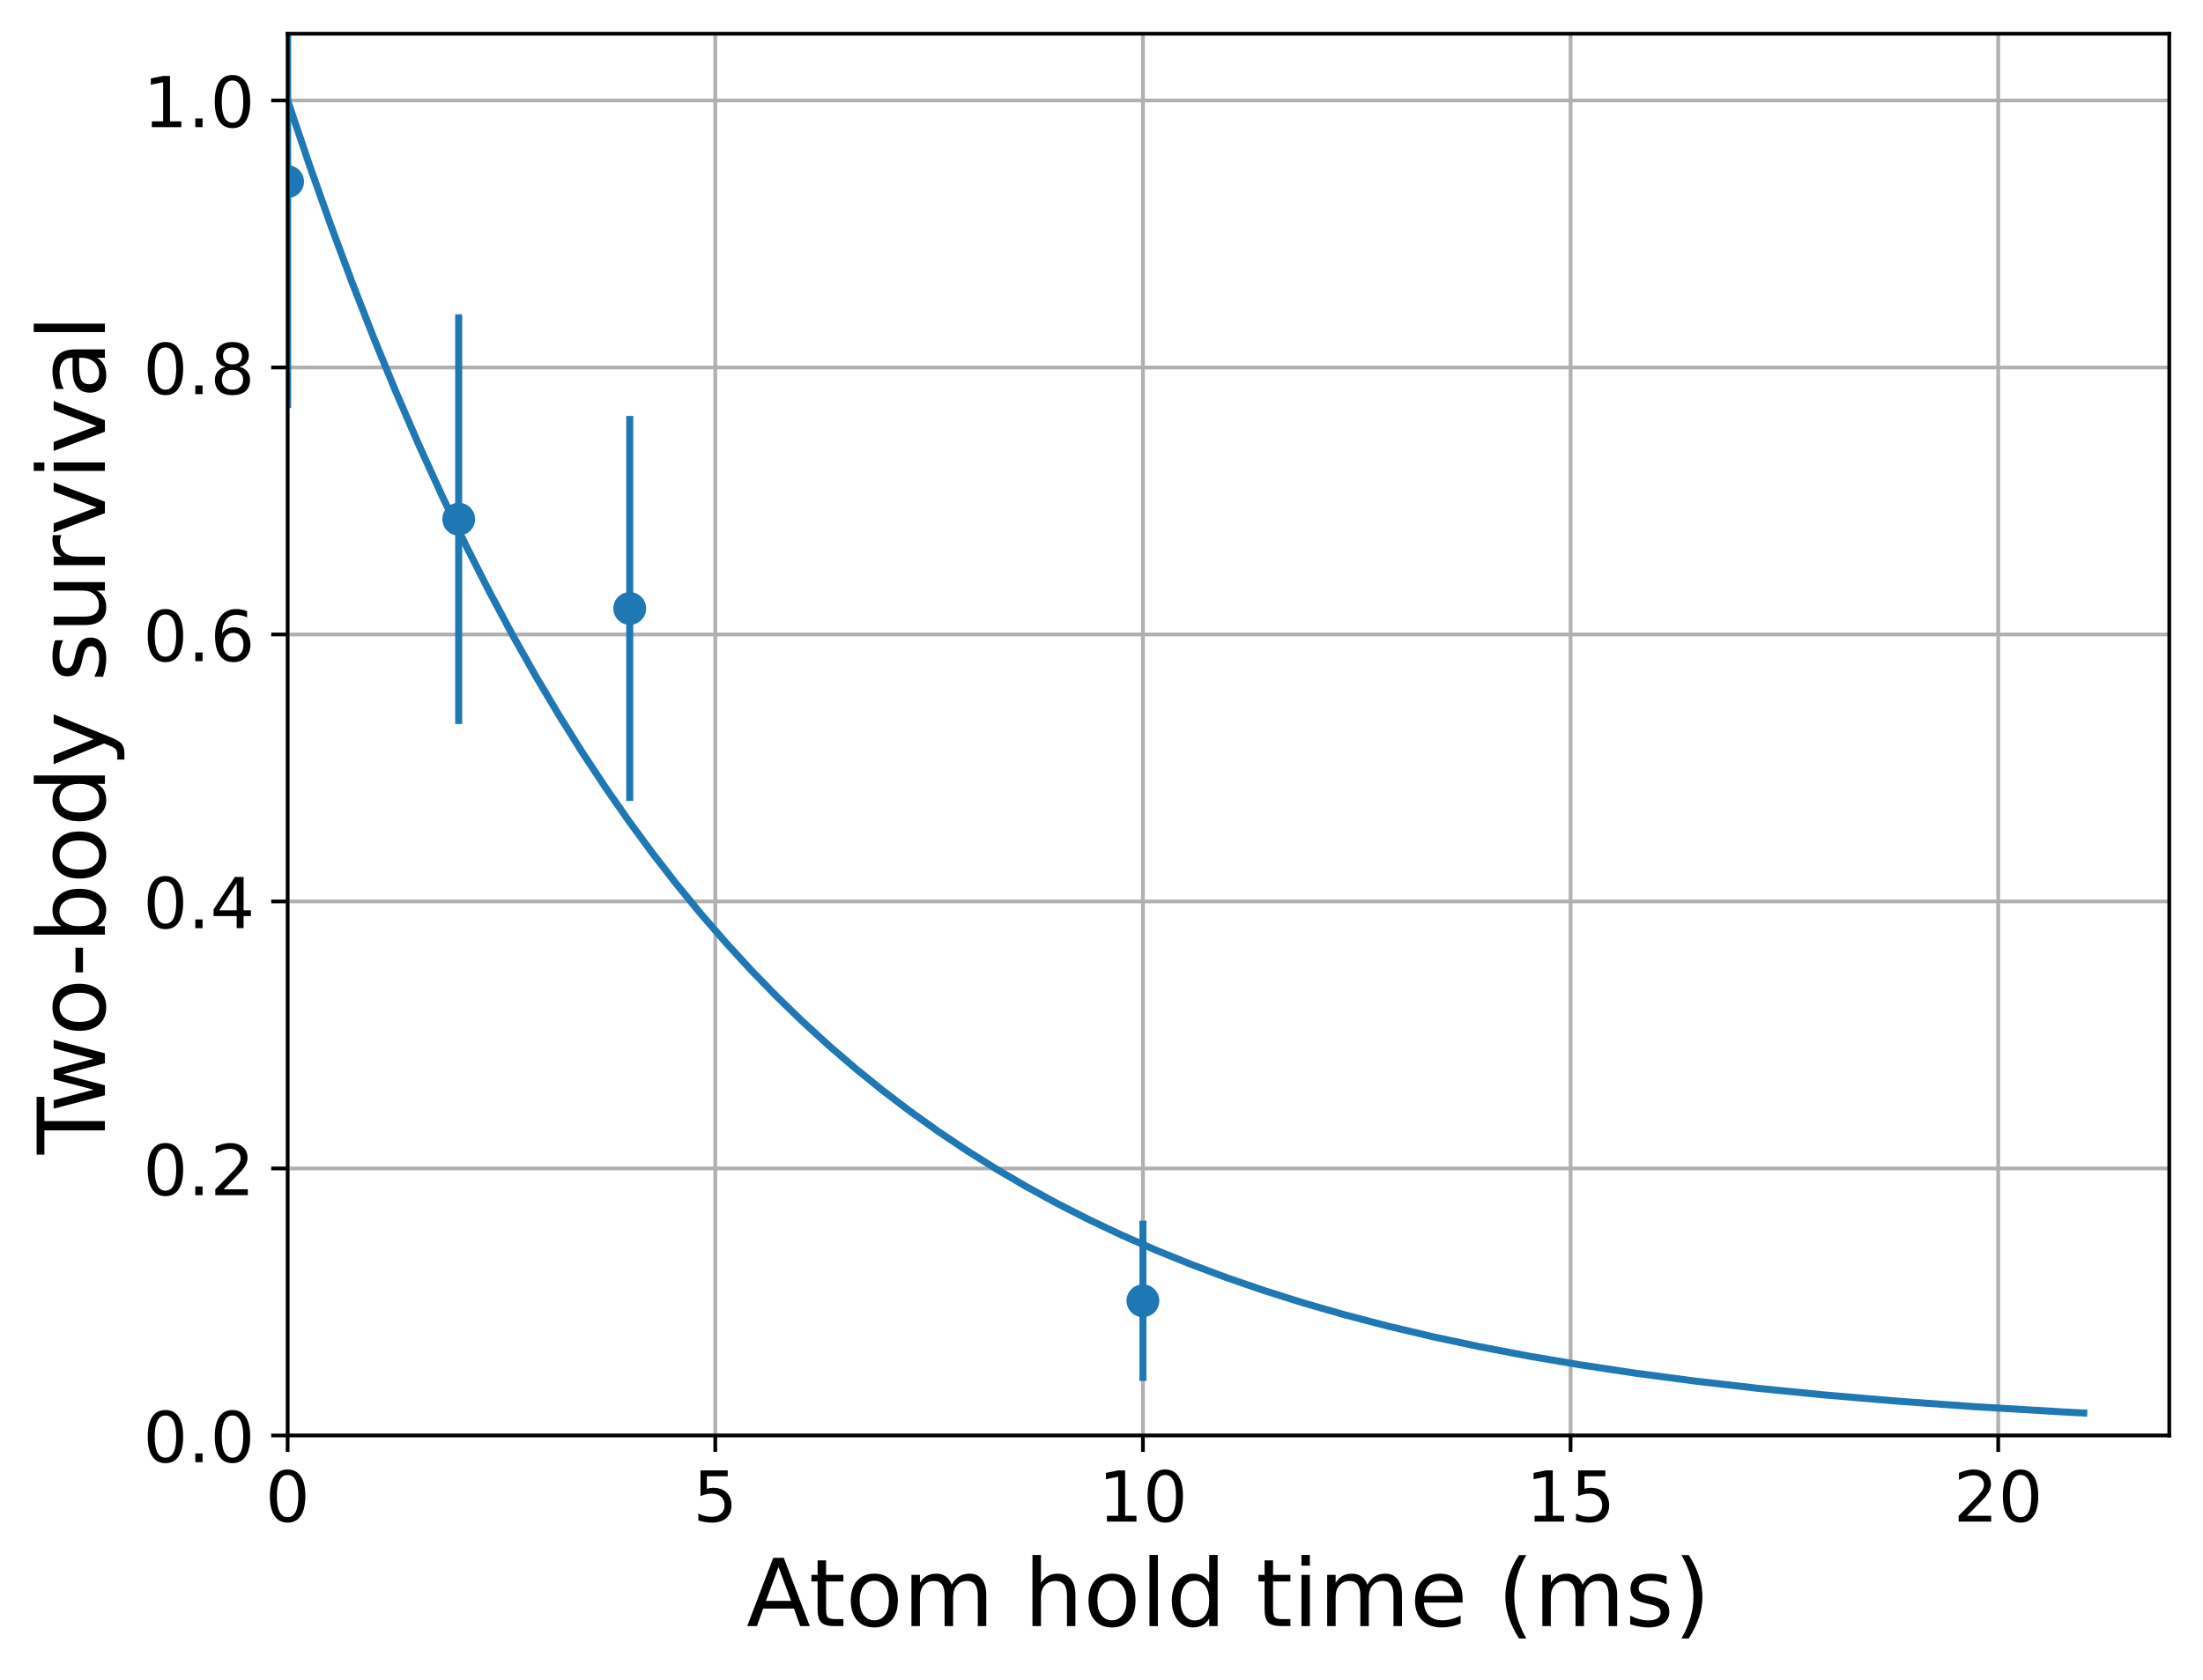
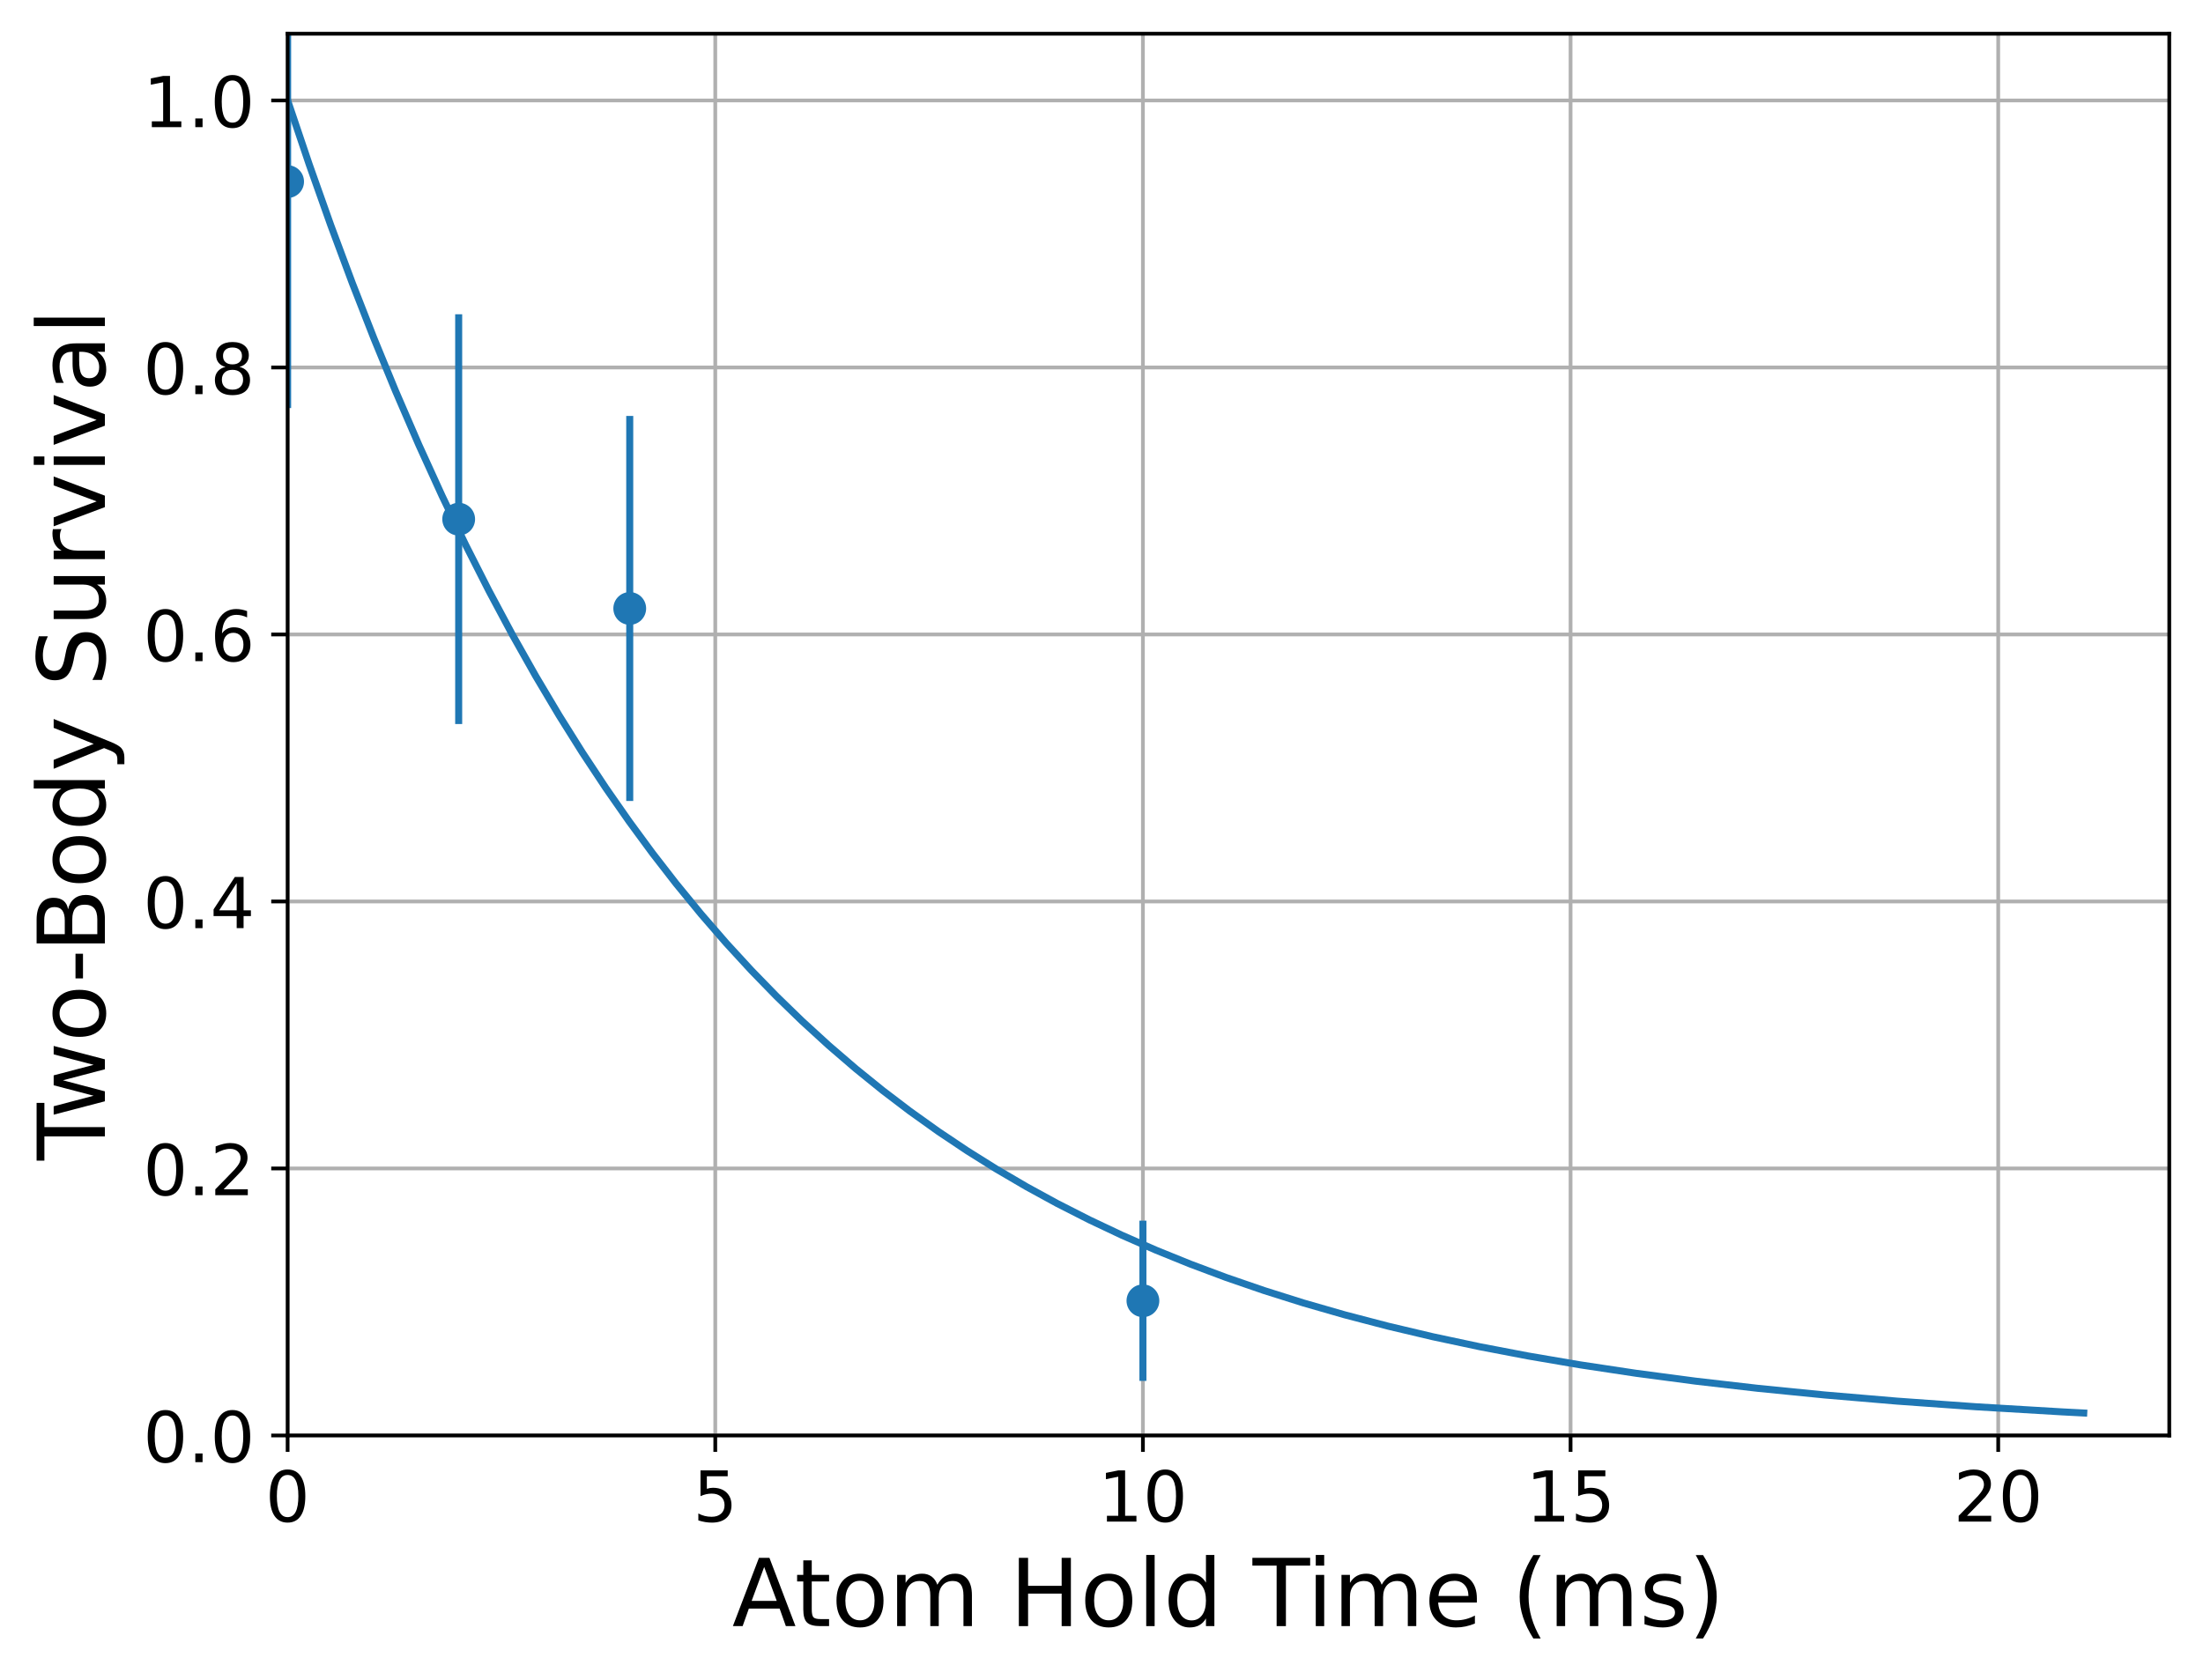
<svg xmlns="http://www.w3.org/2000/svg" xmlns:xlink="http://www.w3.org/1999/xlink" height="358.649pt" version="1.1" viewBox="0 0 470.371 358.649" width="470.371pt">
  <defs>
    <style type="text/css">*{stroke-linecap:butt;stroke-linejoin:round;}</style>
  </defs>
  <g id="figure_1">
    <g id="patch_1">
      <path d="M 0 358.649  L 470.371 358.649  L 470.371 0  L 0 0  z " style="fill:none;" />
    </g>
    <g id="axes_1">
      <g id="patch_2">
        <path d="M 61.411 306.576  L 463.171 306.576  L 463.171 7.2  L 61.411 7.2  z " style="fill:none;" />
      </g>
      <g id="matplotlib.axis_1">
        <g id="xtick_1">
          <g id="line2d_1">
            <path clip-path="url(#pc9671bac9c)" d="M 61.411 306.576  L 61.411 7.2  " style="fill:none;stroke:#b0b0b0;stroke-linecap:square;stroke-width:0.8;" />
          </g>
          <g id="line2d_2">
            <defs>
              <path d="M 0 0  L 0 3.5  " id="m005f0a59be" style="stroke:#000000;stroke-width:0.8;" />
            </defs>
            <g>
              <use style="stroke:#000000;stroke-width:0.8;" x="61.411" xlink:href="#m005f0a59be" y="306.576" />
            </g>
          </g>
          <g id="text_1">
            <g transform="translate(56.63906 324.9737)scale(0.15 -0.15)">
              <defs>
                <path d="M 31.781 66.406  Q 24.172 66.406 20.328 58.906  Q 16.5 51.422 16.5 36.375  Q 16.5 21.391 20.328 13.891  Q 24.172 6.391 31.781 6.391  Q 39.453 6.391 43.281 13.891  Q 47.125 21.391 47.125 36.375  Q 47.125 51.422 43.281 58.906  Q 39.453 66.406 31.781 66.406  z M 31.781 74.219  Q 44.047 74.219 50.516 64.516  Q 56.984 54.828 56.984 36.375  Q 56.984 17.969 50.516 8.266  Q 44.047 -1.422 31.781 -1.422  Q 19.531 -1.422 13.062 8.266  Q 6.594 17.969 6.594 36.375  Q 6.594 54.828 13.062 64.516  Q 19.531 74.219 31.781 74.219  z " id="DejaVuSans-48" />
              </defs>
              <use xlink:href="#DejaVuSans-48" />
            </g>
          </g>
        </g>
        <g id="xtick_2">
          <g id="line2d_3">
            <path clip-path="url(#pc9671bac9c)" d="M 152.72 306.576  L 152.72 7.2  " style="fill:none;stroke:#b0b0b0;stroke-linecap:square;stroke-width:0.8;" />
          </g>
          <g id="line2d_4">
            <g>
              <use style="stroke:#000000;stroke-width:0.8;" x="152.72" xlink:href="#m005f0a59be" y="306.576" />
            </g>
          </g>
          <g id="text_2">
            <g transform="translate(147.9482 324.9737)scale(0.15 -0.15)">
              <defs>
                <path d="M 10.797 72.906  L 49.516 72.906  L 49.516 64.594  L 19.828 64.594  L 19.828 46.734  Q 21.969 47.469 24.109 47.828  Q 26.266 48.188 28.422 48.188  Q 40.625 48.188 47.75 41.5  Q 54.891 34.812 54.891 23.391  Q 54.891 11.625 47.562 5.094  Q 40.234 -1.422 26.906 -1.422  Q 22.312 -1.422 17.547 -0.641  Q 12.797 0.141 7.719 1.703  L 7.719 11.625  Q 12.109 9.234 16.797 8.062  Q 21.484 6.891 26.703 6.891  Q 35.156 6.891 40.078 11.328  Q 45.016 15.766 45.016 23.391  Q 45.016 31 40.078 35.438  Q 35.156 39.891 26.703 39.891  Q 22.75 39.891 18.812 39.016  Q 14.891 38.141 10.797 36.281  z " id="DejaVuSans-53" />
              </defs>
              <use xlink:href="#DejaVuSans-53" />
            </g>
          </g>
        </g>
        <g id="xtick_3">
          <g id="line2d_5">
            <path clip-path="url(#pc9671bac9c)" d="M 244.029 306.576  L 244.029 7.2  " style="fill:none;stroke:#b0b0b0;stroke-linecap:square;stroke-width:0.8;" />
          </g>
          <g id="line2d_6">
            <g>
              <use style="stroke:#000000;stroke-width:0.8;" x="244.029" xlink:href="#m005f0a59be" y="306.576" />
            </g>
          </g>
          <g id="text_3">
            <g transform="translate(234.4854 324.9737)scale(0.15 -0.15)">
              <defs>
                <path d="M 12.406 8.297  L 28.516 8.297  L 28.516 63.922  L 10.984 60.406  L 10.984 69.391  L 28.422 72.906  L 38.281 72.906  L 38.281 8.297  L 54.391 8.297  L 54.391 0  L 12.406 0  z " id="DejaVuSans-49" />
              </defs>
              <use xlink:href="#DejaVuSans-49" />
              <use x="63.623" xlink:href="#DejaVuSans-48" />
            </g>
          </g>
        </g>
        <g id="xtick_4">
          <g id="line2d_7">
            <path clip-path="url(#pc9671bac9c)" d="M 335.338 306.576  L 335.338 7.2  " style="fill:none;stroke:#b0b0b0;stroke-linecap:square;stroke-width:0.8;" />
          </g>
          <g id="line2d_8">
            <g>
              <use style="stroke:#000000;stroke-width:0.8;" x="335.338" xlink:href="#m005f0a59be" y="306.576" />
            </g>
          </g>
          <g id="text_4">
            <g transform="translate(325.7945 324.9737)scale(0.15 -0.15)">
              <use xlink:href="#DejaVuSans-49" />
              <use x="63.623" xlink:href="#DejaVuSans-53" />
            </g>
          </g>
        </g>
        <g id="xtick_5">
          <g id="line2d_9">
            <path clip-path="url(#pc9671bac9c)" d="M 426.647 306.576  L 426.647 7.2  " style="fill:none;stroke:#b0b0b0;stroke-linecap:square;stroke-width:0.8;" />
          </g>
          <g id="line2d_10">
            <g>
              <use style="stroke:#000000;stroke-width:0.8;" x="426.647" xlink:href="#m005f0a59be" y="306.576" />
            </g>
          </g>
          <g id="text_5">
            <g transform="translate(417.1036 324.9737)scale(0.15 -0.15)">
              <defs>
                <path d="M 19.188 8.297  L 53.609 8.297  L 53.609 0  L 7.328 0  L 7.328 8.297  Q 12.938 14.109 22.625 23.891  Q 32.328 33.688 34.812 36.531  Q 39.547 41.844 41.422 45.531  Q 43.312 49.219 43.312 52.781  Q 43.312 58.594 39.234 62.25  Q 35.156 65.922 28.609 65.922  Q 23.969 65.922 18.812 64.312  Q 13.672 62.703 7.812 59.422  L 7.812 69.391  Q 13.766 71.781 18.938 73  Q 24.125 74.219 28.422 74.219  Q 39.75 74.219 46.484 68.547  Q 53.219 62.891 53.219 53.422  Q 53.219 48.922 51.531 44.891  Q 49.859 40.875 45.406 35.406  Q 44.188 33.984 37.641 27.219  Q 31.109 20.453 19.188 8.297  z " id="DejaVuSans-50" />
              </defs>
              <use xlink:href="#DejaVuSans-50" />
              <use x="63.623" xlink:href="#DejaVuSans-48" />
            </g>
          </g>
        </g>
        <g id="text_6">
-           <g transform="translate(159.3831 347.2901)scale(0.2 -0.2)">
+           <g transform="translate(156.3253 347.2901)scale(0.2 -0.2)">
            <defs>
              <path d="M 34.188 63.188  L 20.797 26.906  L 47.609 26.906  z M 28.609 72.906  L 39.797 72.906  L 67.578 0  L 57.328 0  L 50.688 18.703  L 17.828 18.703  L 11.188 0  L 0.781 0  z " id="DejaVuSans-65" />
              <path d="M 18.312 70.219  L 18.312 54.688  L 36.812 54.688  L 36.812 47.703  L 18.312 47.703  L 18.312 18.016  Q 18.312 11.328 20.141 9.422  Q 21.969 7.516 27.594 7.516  L 36.812 7.516  L 36.812 0  L 27.594 0  Q 17.188 0 13.234 3.875  Q 9.281 7.766 9.281 18.016  L 9.281 47.703  L 2.688 47.703  L 2.688 54.688  L 9.281 54.688  L 9.281 70.219  z " id="DejaVuSans-116" />
              <path d="M 30.609 48.391  Q 23.391 48.391 19.188 42.75  Q 14.984 37.109 14.984 27.297  Q 14.984 17.484 19.156 11.844  Q 23.344 6.203 30.609 6.203  Q 37.797 6.203 41.984 11.859  Q 46.188 17.531 46.188 27.297  Q 46.188 37.016 41.984 42.703  Q 37.797 48.391 30.609 48.391  z M 30.609 56  Q 42.328 56 49.016 48.375  Q 55.719 40.766 55.719 27.297  Q 55.719 13.875 49.016 6.219  Q 42.328 -1.422 30.609 -1.422  Q 18.844 -1.422 12.172 6.219  Q 5.516 13.875 5.516 27.297  Q 5.516 40.766 12.172 48.375  Q 18.844 56 30.609 56  z " id="DejaVuSans-111" />
              <path d="M 52 44.188  Q 55.375 50.25 60.062 53.125  Q 64.75 56 71.094 56  Q 79.641 56 84.281 50.016  Q 88.922 44.047 88.922 33.016  L 88.922 0  L 79.891 0  L 79.891 32.719  Q 79.891 40.578 77.094 44.375  Q 74.312 48.188 68.609 48.188  Q 61.625 48.188 57.562 43.547  Q 53.516 38.922 53.516 30.906  L 53.516 0  L 44.484 0  L 44.484 32.719  Q 44.484 40.625 41.703 44.406  Q 38.922 48.188 33.109 48.188  Q 26.219 48.188 22.156 43.531  Q 18.109 38.875 18.109 30.906  L 18.109 0  L 9.078 0  L 9.078 54.688  L 18.109 54.688  L 18.109 46.188  Q 21.188 51.219 25.484 53.609  Q 29.781 56 35.688 56  Q 41.656 56 45.828 52.969  Q 50 49.953 52 44.188  z " id="DejaVuSans-109" />
              <path id="DejaVuSans-32" />
-               <path d="M 54.891 33.016  L 54.891 0  L 45.906 0  L 45.906 32.719  Q 45.906 40.484 42.875 44.328  Q 39.844 48.188 33.797 48.188  Q 26.516 48.188 22.312 43.547  Q 18.109 38.922 18.109 30.906  L 18.109 0  L 9.078 0  L 9.078 75.984  L 18.109 75.984  L 18.109 46.188  Q 21.344 51.125 25.703 53.562  Q 30.078 56 35.797 56  Q 45.219 56 50.047 50.172  Q 54.891 44.344 54.891 33.016  z " id="DejaVuSans-104" />
+               <path d="M 9.812 72.906  L 19.672 72.906  L 19.672 43.016  L 55.516 43.016  L 55.516 72.906  L 65.375 72.906  L 65.375 0  L 55.516 0  L 55.516 34.719  L 19.672 34.719  L 19.672 0  L 9.812 0  z " id="DejaVuSans-72" />
              <path d="M 9.422 75.984  L 18.406 75.984  L 18.406 0  L 9.422 0  z " id="DejaVuSans-108" />
              <path d="M 45.406 46.391  L 45.406 75.984  L 54.391 75.984  L 54.391 0  L 45.406 0  L 45.406 8.203  Q 42.578 3.328 38.25 0.953  Q 33.938 -1.422 27.875 -1.422  Q 17.969 -1.422 11.734 6.484  Q 5.516 14.406 5.516 27.297  Q 5.516 40.188 11.734 48.094  Q 17.969 56 27.875 56  Q 33.938 56 38.25 53.625  Q 42.578 51.266 45.406 46.391  z M 14.797 27.297  Q 14.797 17.391 18.875 11.75  Q 22.953 6.109 30.078 6.109  Q 37.203 6.109 41.297 11.75  Q 45.406 17.391 45.406 27.297  Q 45.406 37.203 41.297 42.844  Q 37.203 48.484 30.078 48.484  Q 22.953 48.484 18.875 42.844  Q 14.797 37.203 14.797 27.297  z " id="DejaVuSans-100" />
+               <path d="M -0.297 72.906  L 61.375 72.906  L 61.375 64.594  L 35.5 64.594  L 35.5 0  L 25.594 0  L 25.594 64.594  L -0.297 64.594  z " id="DejaVuSans-84" />
              <path d="M 9.422 54.688  L 18.406 54.688  L 18.406 0  L 9.422 0  z M 9.422 75.984  L 18.406 75.984  L 18.406 64.594  L 9.422 64.594  z " id="DejaVuSans-105" />
              <path d="M 56.203 29.594  L 56.203 25.203  L 14.891 25.203  Q 15.484 15.922 20.484 11.062  Q 25.484 6.203 34.422 6.203  Q 39.594 6.203 44.453 7.469  Q 49.312 8.734 54.109 11.281  L 54.109 2.781  Q 49.266 0.734 44.188 -0.344  Q 39.109 -1.422 33.891 -1.422  Q 20.797 -1.422 13.156 6.188  Q 5.516 13.812 5.516 26.812  Q 5.516 40.234 12.766 48.109  Q 20.016 56 32.328 56  Q 43.359 56 49.781 48.891  Q 56.203 41.797 56.203 29.594  z M 47.219 32.234  Q 47.125 39.594 43.094 43.984  Q 39.062 48.391 32.422 48.391  Q 24.906 48.391 20.391 44.141  Q 15.875 39.891 15.188 32.172  z " id="DejaVuSans-101" />
              <path d="M 31 75.875  Q 24.469 64.656 21.281 53.656  Q 18.109 42.672 18.109 31.391  Q 18.109 20.125 21.312 9.062  Q 24.516 -2 31 -13.188  L 23.188 -13.188  Q 15.875 -1.703 12.234 9.375  Q 8.594 20.453 8.594 31.391  Q 8.594 42.281 12.203 53.312  Q 15.828 64.359 23.188 75.875  z " id="DejaVuSans-40" />
              <path d="M 44.281 53.078  L 44.281 44.578  Q 40.484 46.531 36.375 47.5  Q 32.281 48.484 27.875 48.484  Q 21.188 48.484 17.844 46.438  Q 14.5 44.391 14.5 40.281  Q 14.5 37.156 16.891 35.375  Q 19.281 33.594 26.516 31.984  L 29.594 31.297  Q 39.156 29.25 43.188 25.516  Q 47.219 21.781 47.219 15.094  Q 47.219 7.469 41.188 3.016  Q 35.156 -1.422 24.609 -1.422  Q 20.219 -1.422 15.453 -0.562  Q 10.688 0.297 5.422 2  L 5.422 11.281  Q 10.406 8.688 15.234 7.391  Q 20.062 6.109 24.812 6.109  Q 31.156 6.109 34.562 8.281  Q 37.984 10.453 37.984 14.406  Q 37.984 18.062 35.516 20.016  Q 33.062 21.969 24.703 23.781  L 21.578 24.516  Q 13.234 26.266 9.516 29.906  Q 5.812 33.547 5.812 39.891  Q 5.812 47.609 11.281 51.797  Q 16.75 56 26.812 56  Q 31.781 56 36.172 55.266  Q 40.578 54.547 44.281 53.078  z " id="DejaVuSans-115" />
              <path d="M 8.016 75.875  L 15.828 75.875  Q 23.141 64.359 26.781 53.312  Q 30.422 42.281 30.422 31.391  Q 30.422 20.453 26.781 9.375  Q 23.141 -1.703 15.828 -13.188  L 8.016 -13.188  Q 14.5 -2 17.703 9.062  Q 20.906 20.125 20.906 31.391  Q 20.906 42.672 17.703 53.656  Q 14.5 64.656 8.016 75.875  z " id="DejaVuSans-41" />
            </defs>
            <use xlink:href="#DejaVuSans-65" />
            <use x="66.658" xlink:href="#DejaVuSans-116" />
            <use x="105.867" xlink:href="#DejaVuSans-111" />
            <use x="167.049" xlink:href="#DejaVuSans-109" />
            <use x="264.461" xlink:href="#DejaVuSans-32" />
-             <use x="296.248" xlink:href="#DejaVuSans-104" />
-             <use x="359.627" xlink:href="#DejaVuSans-111" />
-             <use x="420.809" xlink:href="#DejaVuSans-108" />
-             <use x="448.592" xlink:href="#DejaVuSans-100" />
-             <use x="512.068" xlink:href="#DejaVuSans-32" />
-             <use x="543.855" xlink:href="#DejaVuSans-116" />
-             <use x="583.064" xlink:href="#DejaVuSans-105" />
-             <use x="610.848" xlink:href="#DejaVuSans-109" />
-             <use x="708.26" xlink:href="#DejaVuSans-101" />
-             <use x="769.783" xlink:href="#DejaVuSans-32" />
-             <use x="801.57" xlink:href="#DejaVuSans-40" />
-             <use x="840.584" xlink:href="#DejaVuSans-109" />
-             <use x="937.996" xlink:href="#DejaVuSans-115" />
-             <use x="990.096" xlink:href="#DejaVuSans-41" />
+             <use x="296.248" xlink:href="#DejaVuSans-72" />
+             <use x="371.443" xlink:href="#DejaVuSans-111" />
+             <use x="432.625" xlink:href="#DejaVuSans-108" />
+             <use x="460.408" xlink:href="#DejaVuSans-100" />
+             <use x="523.885" xlink:href="#DejaVuSans-32" />
+             <use x="555.672" xlink:href="#DejaVuSans-84" />
+             <use x="613.631" xlink:href="#DejaVuSans-105" />
+             <use x="641.414" xlink:href="#DejaVuSans-109" />
+             <use x="738.826" xlink:href="#DejaVuSans-101" />
+             <use x="800.35" xlink:href="#DejaVuSans-32" />
+             <use x="832.137" xlink:href="#DejaVuSans-40" />
+             <use x="871.15" xlink:href="#DejaVuSans-109" />
+             <use x="968.562" xlink:href="#DejaVuSans-115" />
+             <use x="1020.662" xlink:href="#DejaVuSans-41" />
          </g>
        </g>
      </g>
      <g id="matplotlib.axis_2">
        <g id="ytick_1">
          <g id="line2d_11">
            <path clip-path="url(#pc9671bac9c)" d="M 61.411 306.576  L 463.171 306.576  " style="fill:none;stroke:#b0b0b0;stroke-linecap:square;stroke-width:0.8;" />
          </g>
          <g id="line2d_12">
            <defs>
              <path d="M 0 0  L -3.5 0  " id="mc3ce260a5b" style="stroke:#000000;stroke-width:0.8;" />
            </defs>
            <g>
              <use style="stroke:#000000;stroke-width:0.8;" x="61.411" xlink:href="#mc3ce260a5b" y="306.576" />
            </g>
          </g>
          <g id="text_7">
            <g transform="translate(30.55625 312.2748)scale(0.15 -0.15)">
              <defs>
                <path d="M 10.688 12.406  L 21 12.406  L 21 0  L 10.688 0  z " id="DejaVuSans-46" />
              </defs>
              <use xlink:href="#DejaVuSans-48" />
              <use x="63.623" xlink:href="#DejaVuSans-46" />
              <use x="95.41" xlink:href="#DejaVuSans-48" />
            </g>
          </g>
        </g>
        <g id="ytick_2">
          <g id="line2d_13">
            <path clip-path="url(#pc9671bac9c)" d="M 61.411 249.552  L 463.171 249.552  " style="fill:none;stroke:#b0b0b0;stroke-linecap:square;stroke-width:0.8;" />
          </g>
          <g id="line2d_14">
            <g>
              <use style="stroke:#000000;stroke-width:0.8;" x="61.411" xlink:href="#mc3ce260a5b" y="249.552" />
            </g>
          </g>
          <g id="text_8">
            <g transform="translate(30.55625 255.2508)scale(0.15 -0.15)">
              <use xlink:href="#DejaVuSans-48" />
              <use x="63.623" xlink:href="#DejaVuSans-46" />
              <use x="95.41" xlink:href="#DejaVuSans-50" />
            </g>
          </g>
        </g>
        <g id="ytick_3">
          <g id="line2d_15">
            <path clip-path="url(#pc9671bac9c)" d="M 61.411 192.528  L 463.171 192.528  " style="fill:none;stroke:#b0b0b0;stroke-linecap:square;stroke-width:0.8;" />
          </g>
          <g id="line2d_16">
            <g>
              <use style="stroke:#000000;stroke-width:0.8;" x="61.411" xlink:href="#mc3ce260a5b" y="192.528" />
            </g>
          </g>
          <g id="text_9">
            <g transform="translate(30.55625 198.2268)scale(0.15 -0.15)">
              <defs>
                <path d="M 37.797 64.312  L 12.891 25.391  L 37.797 25.391  z M 35.203 72.906  L 47.609 72.906  L 47.609 25.391  L 58.016 25.391  L 58.016 17.188  L 47.609 17.188  L 47.609 0  L 37.797 0  L 37.797 17.188  L 4.891 17.188  L 4.891 26.703  z " id="DejaVuSans-52" />
              </defs>
              <use xlink:href="#DejaVuSans-48" />
              <use x="63.623" xlink:href="#DejaVuSans-46" />
              <use x="95.41" xlink:href="#DejaVuSans-52" />
            </g>
          </g>
        </g>
        <g id="ytick_4">
          <g id="line2d_17">
            <path clip-path="url(#pc9671bac9c)" d="M 61.411 135.504  L 463.171 135.504  " style="fill:none;stroke:#b0b0b0;stroke-linecap:square;stroke-width:0.8;" />
          </g>
          <g id="line2d_18">
            <g>
              <use style="stroke:#000000;stroke-width:0.8;" x="61.411" xlink:href="#mc3ce260a5b" y="135.504" />
            </g>
          </g>
          <g id="text_10">
            <g transform="translate(30.55625 141.2028)scale(0.15 -0.15)">
              <defs>
                <path d="M 33.016 40.375  Q 26.375 40.375 22.484 35.828  Q 18.609 31.297 18.609 23.391  Q 18.609 15.531 22.484 10.953  Q 26.375 6.391 33.016 6.391  Q 39.656 6.391 43.531 10.953  Q 47.406 15.531 47.406 23.391  Q 47.406 31.297 43.531 35.828  Q 39.656 40.375 33.016 40.375  z M 52.594 71.297  L 52.594 62.312  Q 48.875 64.062 45.094 64.984  Q 41.312 65.922 37.594 65.922  Q 27.828 65.922 22.672 59.328  Q 17.531 52.734 16.797 39.406  Q 19.672 43.656 24.016 45.922  Q 28.375 48.188 33.594 48.188  Q 44.578 48.188 50.953 41.516  Q 57.328 34.859 57.328 23.391  Q 57.328 12.156 50.688 5.359  Q 44.047 -1.422 33.016 -1.422  Q 20.359 -1.422 13.672 8.266  Q 6.984 17.969 6.984 36.375  Q 6.984 53.656 15.188 63.938  Q 23.391 74.219 37.203 74.219  Q 40.922 74.219 44.703 73.484  Q 48.484 72.75 52.594 71.297  z " id="DejaVuSans-54" />
              </defs>
              <use xlink:href="#DejaVuSans-48" />
              <use x="63.623" xlink:href="#DejaVuSans-46" />
              <use x="95.41" xlink:href="#DejaVuSans-54" />
            </g>
          </g>
        </g>
        <g id="ytick_5">
          <g id="line2d_19">
            <path clip-path="url(#pc9671bac9c)" d="M 61.411 78.48  L 463.171 78.48  " style="fill:none;stroke:#b0b0b0;stroke-linecap:square;stroke-width:0.8;" />
          </g>
          <g id="line2d_20">
            <g>
              <use style="stroke:#000000;stroke-width:0.8;" x="61.411" xlink:href="#mc3ce260a5b" y="78.48" />
            </g>
          </g>
          <g id="text_11">
            <g transform="translate(30.55625 84.17883)scale(0.15 -0.15)">
              <defs>
                <path d="M 31.781 34.625  Q 24.75 34.625 20.719 30.859  Q 16.703 27.094 16.703 20.516  Q 16.703 13.922 20.719 10.156  Q 24.75 6.391 31.781 6.391  Q 38.812 6.391 42.859 10.172  Q 46.922 13.969 46.922 20.516  Q 46.922 27.094 42.891 30.859  Q 38.875 34.625 31.781 34.625  z M 21.922 38.812  Q 15.578 40.375 12.031 44.719  Q 8.5 49.078 8.5 55.328  Q 8.5 64.062 14.719 69.141  Q 20.953 74.219 31.781 74.219  Q 42.672 74.219 48.875 69.141  Q 55.078 64.062 55.078 55.328  Q 55.078 49.078 51.531 44.719  Q 48 40.375 41.703 38.812  Q 48.828 37.156 52.797 32.312  Q 56.781 27.484 56.781 20.516  Q 56.781 9.906 50.312 4.234  Q 43.844 -1.422 31.781 -1.422  Q 19.734 -1.422 13.25 4.234  Q 6.781 9.906 6.781 20.516  Q 6.781 27.484 10.781 32.312  Q 14.797 37.156 21.922 38.812  z M 18.312 54.391  Q 18.312 48.734 21.844 45.562  Q 25.391 42.391 31.781 42.391  Q 38.141 42.391 41.719 45.562  Q 45.312 48.734 45.312 54.391  Q 45.312 60.062 41.719 63.234  Q 38.141 66.406 31.781 66.406  Q 25.391 66.406 21.844 63.234  Q 18.312 60.062 18.312 54.391  z " id="DejaVuSans-56" />
              </defs>
              <use xlink:href="#DejaVuSans-48" />
              <use x="63.623" xlink:href="#DejaVuSans-46" />
              <use x="95.41" xlink:href="#DejaVuSans-56" />
            </g>
          </g>
        </g>
        <g id="ytick_6">
          <g id="line2d_21">
            <path clip-path="url(#pc9671bac9c)" d="M 61.411 21.456  L 463.171 21.456  " style="fill:none;stroke:#b0b0b0;stroke-linecap:square;stroke-width:0.8;" />
          </g>
          <g id="line2d_22">
            <g>
              <use style="stroke:#000000;stroke-width:0.8;" x="61.411" xlink:href="#mc3ce260a5b" y="21.456" />
            </g>
          </g>
          <g id="text_12">
            <g transform="translate(30.55625 27.15483)scale(0.15 -0.15)">
              <use xlink:href="#DejaVuSans-49" />
              <use x="63.623" xlink:href="#DejaVuSans-46" />
              <use x="95.41" xlink:href="#DejaVuSans-48" />
            </g>
          </g>
        </g>
        <g id="text_13">
-           <g transform="translate(22.39688 246.5302)rotate(-90)scale(0.2 -0.2)">
+           <g transform="translate(22.39688 247.8193)rotate(-90)scale(0.2 -0.2)">
            <defs>
-               <path d="M -0.297 72.906  L 61.375 72.906  L 61.375 64.594  L 35.5 64.594  L 35.5 0  L 25.594 0  L 25.594 64.594  L -0.297 64.594  z " id="DejaVuSans-84" />
              <path d="M 4.203 54.688  L 13.188 54.688  L 24.422 12.016  L 35.594 54.688  L 46.188 54.688  L 57.422 12.016  L 68.609 54.688  L 77.594 54.688  L 63.281 0  L 52.688 0  L 40.922 44.828  L 29.109 0  L 18.5 0  z " id="DejaVuSans-119" />
              <path d="M 4.891 31.391  L 31.203 31.391  L 31.203 23.391  L 4.891 23.391  z " id="DejaVuSans-45" />
-               <path d="M 48.688 27.297  Q 48.688 37.203 44.609 42.844  Q 40.531 48.484 33.406 48.484  Q 26.266 48.484 22.188 42.844  Q 18.109 37.203 18.109 27.297  Q 18.109 17.391 22.188 11.75  Q 26.266 6.109 33.406 6.109  Q 40.531 6.109 44.609 11.75  Q 48.688 17.391 48.688 27.297  z M 18.109 46.391  Q 20.953 51.266 25.266 53.625  Q 29.594 56 35.594 56  Q 45.562 56 51.781 48.094  Q 58.016 40.188 58.016 27.297  Q 58.016 14.406 51.781 6.484  Q 45.562 -1.422 35.594 -1.422  Q 29.594 -1.422 25.266 0.953  Q 20.953 3.328 18.109 8.203  L 18.109 0  L 9.078 0  L 9.078 75.984  L 18.109 75.984  z " id="DejaVuSans-98" />
+               <path d="M 19.672 34.812  L 19.672 8.109  L 35.5 8.109  Q 43.453 8.109 47.281 11.406  Q 51.125 14.703 51.125 21.484  Q 51.125 28.328 47.281 31.562  Q 43.453 34.812 35.5 34.812  z M 19.672 64.797  L 19.672 42.828  L 34.281 42.828  Q 41.5 42.828 45.031 45.531  Q 48.578 48.25 48.578 53.812  Q 48.578 59.328 45.031 62.062  Q 41.5 64.797 34.281 64.797  z M 9.812 72.906  L 35.016 72.906  Q 46.297 72.906 52.391 68.219  Q 58.5 63.531 58.5 54.891  Q 58.5 48.188 55.375 44.234  Q 52.25 40.281 46.188 39.312  Q 53.469 37.75 57.5 32.781  Q 61.531 27.828 61.531 20.406  Q 61.531 10.641 54.891 5.312  Q 48.25 0 35.984 0  L 9.812 0  z " id="DejaVuSans-66" />
              <path d="M 32.172 -5.078  Q 28.375 -14.844 24.75 -17.812  Q 21.141 -20.797 15.094 -20.797  L 7.906 -20.797  L 7.906 -13.281  L 13.188 -13.281  Q 16.891 -13.281 18.938 -11.516  Q 21 -9.766 23.484 -3.219  L 25.094 0.875  L 2.984 54.688  L 12.5 54.688  L 29.594 11.922  L 46.688 54.688  L 56.203 54.688  z " id="DejaVuSans-121" />
+               <path d="M 53.516 70.516  L 53.516 60.891  Q 47.906 63.578 42.922 64.891  Q 37.938 66.219 33.297 66.219  Q 25.25 66.219 20.875 63.094  Q 16.5 59.969 16.5 54.203  Q 16.5 49.359 19.406 46.891  Q 22.312 44.438 30.422 42.922  L 36.375 41.703  Q 47.406 39.594 52.656 34.297  Q 57.906 29 57.906 20.125  Q 57.906 9.516 50.797 4.047  Q 43.703 -1.422 29.984 -1.422  Q 24.812 -1.422 18.969 -0.25  Q 13.141 0.922 6.891 3.219  L 6.891 13.375  Q 12.891 10.016 18.656 8.297  Q 24.422 6.594 29.984 6.594  Q 38.422 6.594 43.016 9.906  Q 47.609 13.234 47.609 19.391  Q 47.609 24.75 44.312 27.781  Q 41.016 30.812 33.5 32.328  L 27.484 33.5  Q 16.453 35.688 11.516 40.375  Q 6.594 45.062 6.594 53.422  Q 6.594 63.094 13.406 68.656  Q 20.219 74.219 32.172 74.219  Q 37.312 74.219 42.625 73.281  Q 47.953 72.359 53.516 70.516  z " id="DejaVuSans-83" />
              <path d="M 8.5 21.578  L 8.5 54.688  L 17.484 54.688  L 17.484 21.922  Q 17.484 14.156 20.5 10.266  Q 23.531 6.391 29.594 6.391  Q 36.859 6.391 41.078 11.031  Q 45.312 15.672 45.312 23.688  L 45.312 54.688  L 54.297 54.688  L 54.297 0  L 45.312 0  L 45.312 8.406  Q 42.047 3.422 37.719 1  Q 33.406 -1.422 27.688 -1.422  Q 18.266 -1.422 13.375 4.438  Q 8.5 10.297 8.5 21.578  z M 31.109 56  z " id="DejaVuSans-117" />
              <path d="M 41.109 46.297  Q 39.594 47.172 37.812 47.578  Q 36.031 48 33.891 48  Q 26.266 48 22.188 43.047  Q 18.109 38.094 18.109 28.812  L 18.109 0  L 9.078 0  L 9.078 54.688  L 18.109 54.688  L 18.109 46.188  Q 20.953 51.172 25.484 53.578  Q 30.031 56 36.531 56  Q 37.453 56 38.578 55.875  Q 39.703 55.766 41.062 55.516  z " id="DejaVuSans-114" />
              <path d="M 2.984 54.688  L 12.5 54.688  L 29.594 8.797  L 46.688 54.688  L 56.203 54.688  L 35.688 0  L 23.484 0  z " id="DejaVuSans-118" />
              <path d="M 34.281 27.484  Q 23.391 27.484 19.188 25  Q 14.984 22.516 14.984 16.5  Q 14.984 11.719 18.141 8.906  Q 21.297 6.109 26.703 6.109  Q 34.188 6.109 38.703 11.406  Q 43.219 16.703 43.219 25.484  L 43.219 27.484  z M 52.203 31.203  L 52.203 0  L 43.219 0  L 43.219 8.297  Q 40.141 3.328 35.547 0.953  Q 30.953 -1.422 24.312 -1.422  Q 15.922 -1.422 10.953 3.297  Q 6 8.016 6 15.922  Q 6 25.141 12.172 29.828  Q 18.359 34.516 30.609 34.516  L 43.219 34.516  L 43.219 35.406  Q 43.219 41.609 39.141 45  Q 35.062 48.391 27.688 48.391  Q 23 48.391 18.547 47.266  Q 14.109 46.141 10.016 43.891  L 10.016 52.203  Q 14.938 54.109 19.578 55.047  Q 24.219 56 28.609 56  Q 40.484 56 46.344 49.844  Q 52.203 43.703 52.203 31.203  z " id="DejaVuSans-97" />
            </defs>
            <use xlink:href="#DejaVuSans-84" />
            <use x="44.584" xlink:href="#DejaVuSans-119" />
            <use x="126.371" xlink:href="#DejaVuSans-111" />
            <use x="189.428" xlink:href="#DejaVuSans-45" />
-             <use x="225.512" xlink:href="#DejaVuSans-98" />
-             <use x="288.988" xlink:href="#DejaVuSans-111" />
-             <use x="350.17" xlink:href="#DejaVuSans-100" />
-             <use x="413.646" xlink:href="#DejaVuSans-121" />
-             <use x="472.826" xlink:href="#DejaVuSans-32" />
-             <use x="504.613" xlink:href="#DejaVuSans-115" />
-             <use x="556.713" xlink:href="#DejaVuSans-117" />
-             <use x="620.092" xlink:href="#DejaVuSans-114" />
-             <use x="661.205" xlink:href="#DejaVuSans-118" />
-             <use x="720.385" xlink:href="#DejaVuSans-105" />
-             <use x="748.168" xlink:href="#DejaVuSans-118" />
-             <use x="807.348" xlink:href="#DejaVuSans-97" />
-             <use x="868.627" xlink:href="#DejaVuSans-108" />
+             <use x="221.887" xlink:href="#DejaVuSans-66" />
+             <use x="290.49" xlink:href="#DejaVuSans-111" />
+             <use x="351.672" xlink:href="#DejaVuSans-100" />
+             <use x="415.148" xlink:href="#DejaVuSans-121" />
+             <use x="474.328" xlink:href="#DejaVuSans-32" />
+             <use x="506.115" xlink:href="#DejaVuSans-83" />
+             <use x="569.592" xlink:href="#DejaVuSans-117" />
+             <use x="632.971" xlink:href="#DejaVuSans-114" />
+             <use x="674.084" xlink:href="#DejaVuSans-118" />
+             <use x="733.264" xlink:href="#DejaVuSans-105" />
+             <use x="761.047" xlink:href="#DejaVuSans-118" />
+             <use x="820.227" xlink:href="#DejaVuSans-97" />
+             <use x="881.506" xlink:href="#DejaVuSans-108" />
          </g>
        </g>
      </g>
      <g id="LineCollection_1">
        <path clip-path="url(#pc9671bac9c)" d="M 61.411 87.149  L 61.411 -1  " style="fill:none;stroke:#1f77b4;stroke-width:1.5;" />
        <path clip-path="url(#pc9671bac9c)" d="M 97.935 154.635  L 97.935 67.122  " style="fill:none;stroke:#1f77b4;stroke-width:1.5;" />
        <path clip-path="url(#pc9671bac9c)" d="M 134.458 171.07  L 134.458 88.827  " style="fill:none;stroke:#1f77b4;stroke-width:1.5;" />
        <path clip-path="url(#pc9671bac9c)" d="M 244.029 294.914  L 244.029 260.698  " style="fill:none;stroke:#1f77b4;stroke-width:1.5;" />
      </g>
      <g id="line2d_23">
        <path clip-path="url(#pc9671bac9c)" d="M 61.411 21.456  L 66.018 35.107  L 70.624 48.104  L 75.231 60.478  L 79.837 72.261  L 84.444 83.479  L 89.434 95.027  L 94.425 105.977  L 99.415 116.36  L 104.406 126.206  L 109.396 135.542  L 114.387 144.395  L 119.377 152.79  L 124.368 160.75  L 129.358 168.298  L 134.349 175.456  L 139.339 182.243  L 144.329 188.678  L 149.704 195.237  L 155.078 201.431  L 160.453 207.28  L 165.827 212.804  L 171.201 218.02  L 176.959 223.288  L 182.718 228.242  L 188.476 232.902  L 194.234 237.284  L 200.376 241.672  L 206.518 245.782  L 212.66 249.631  L 219.186 253.455  L 225.712 257.021  L 232.622 260.537  L 239.532 263.803  L 246.826 267  L 254.12 269.958  L 261.797 272.833  L 269.859 275.609  L 278.304 278.273  L 287.134 280.813  L 296.347 283.221  L 305.944 285.49  L 315.925 287.616  L 326.29 289.598  L 337.422 291.496  L 349.322 293.291  L 361.991 294.968  L 375.426 296.516  L 389.63 297.928  L 404.985 299.233  L 421.876 300.442  L 440.303 301.535  L 444.909 301.776  L 444.909 301.776  " style="fill:none;stroke:#1f77b4;stroke-linecap:square;stroke-width:1.5;" />
      </g>
      <g id="line2d_24">
        <defs>
          <path d="M 0 3  C 0.796 3 1.559 2.684 2.121 2.121  C 2.684 1.559 3 0.796 3 0  C 3 -0.796 2.684 -1.559 2.121 -2.121  C 1.559 -2.684 0.796 -3 0 -3  C -0.796 -3 -1.559 -2.684 -2.121 -2.121  C -2.684 -1.559 -3 -0.796 -3 0  C -3 0.796 -2.684 1.559 -2.121 2.121  C -1.559 2.684 -0.796 3 0 3  z " id="mcb2457e3ba" style="stroke:#1f77b4;" />
        </defs>
        <g clip-path="url(#pc9671bac9c)">
          <use style="fill:#1f77b4;stroke:#1f77b4;" x="61.411" xlink:href="#mcb2457e3ba" y="38.786" />
          <use style="fill:#1f77b4;stroke:#1f77b4;" x="97.935" xlink:href="#mcb2457e3ba" y="110.879" />
          <use style="fill:#1f77b4;stroke:#1f77b4;" x="134.458" xlink:href="#mcb2457e3ba" y="129.949" />
          <use style="fill:#1f77b4;stroke:#1f77b4;" x="244.029" xlink:href="#mcb2457e3ba" y="277.806" />
        </g>
      </g>
      <g id="patch_3">
        <path d="M 61.411 306.576  L 61.411 7.2  " style="fill:none;stroke:#000000;stroke-linecap:square;stroke-linejoin:miter;stroke-width:0.8;" />
      </g>
      <g id="patch_4">
        <path d="M 463.171 306.576  L 463.171 7.2  " style="fill:none;stroke:#000000;stroke-linecap:square;stroke-linejoin:miter;stroke-width:0.8;" />
      </g>
      <g id="patch_5">
        <path d="M 61.411 306.576  L 463.171 306.576  " style="fill:none;stroke:#000000;stroke-linecap:square;stroke-linejoin:miter;stroke-width:0.8;" />
      </g>
      <g id="patch_6">
        <path d="M 61.411 7.2  L 463.171 7.2  " style="fill:none;stroke:#000000;stroke-linecap:square;stroke-linejoin:miter;stroke-width:0.8;" />
      </g>
    </g>
  </g>
  <defs>
    <clipPath id="pc9671bac9c">
      <rect height="299.376" width="401.76" x="61.411" y="7.2" />
    </clipPath>
  </defs>
</svg>
